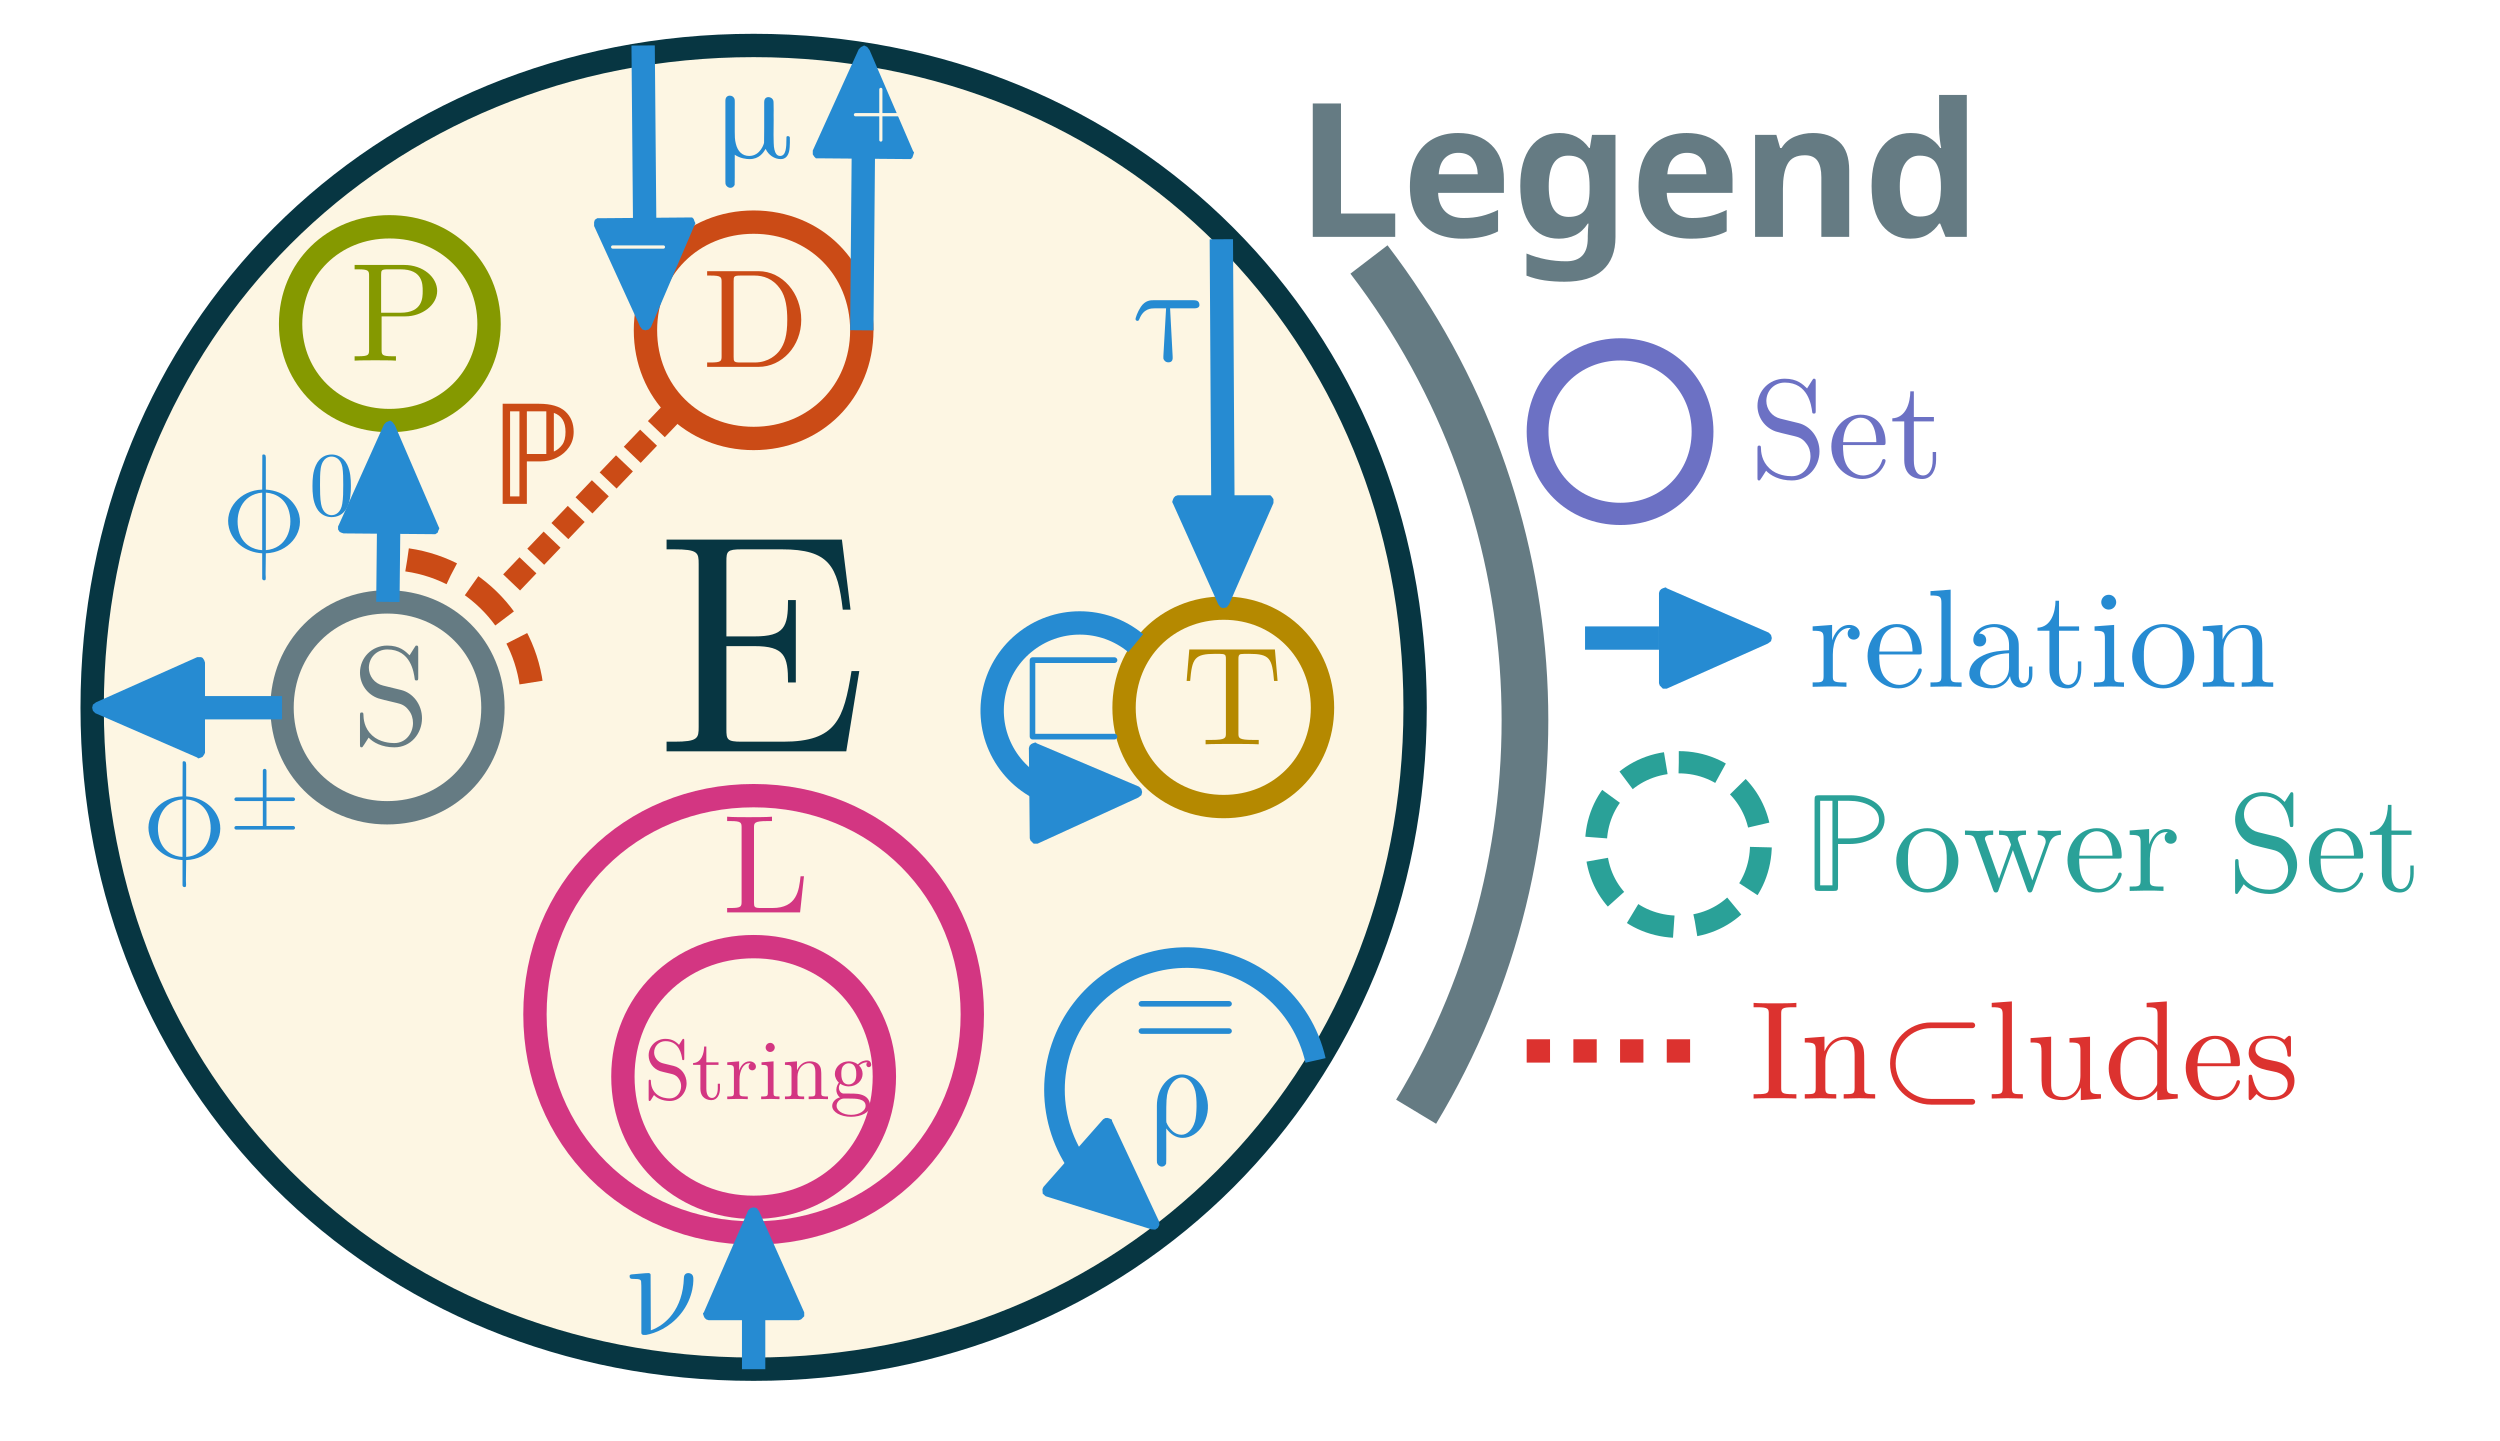
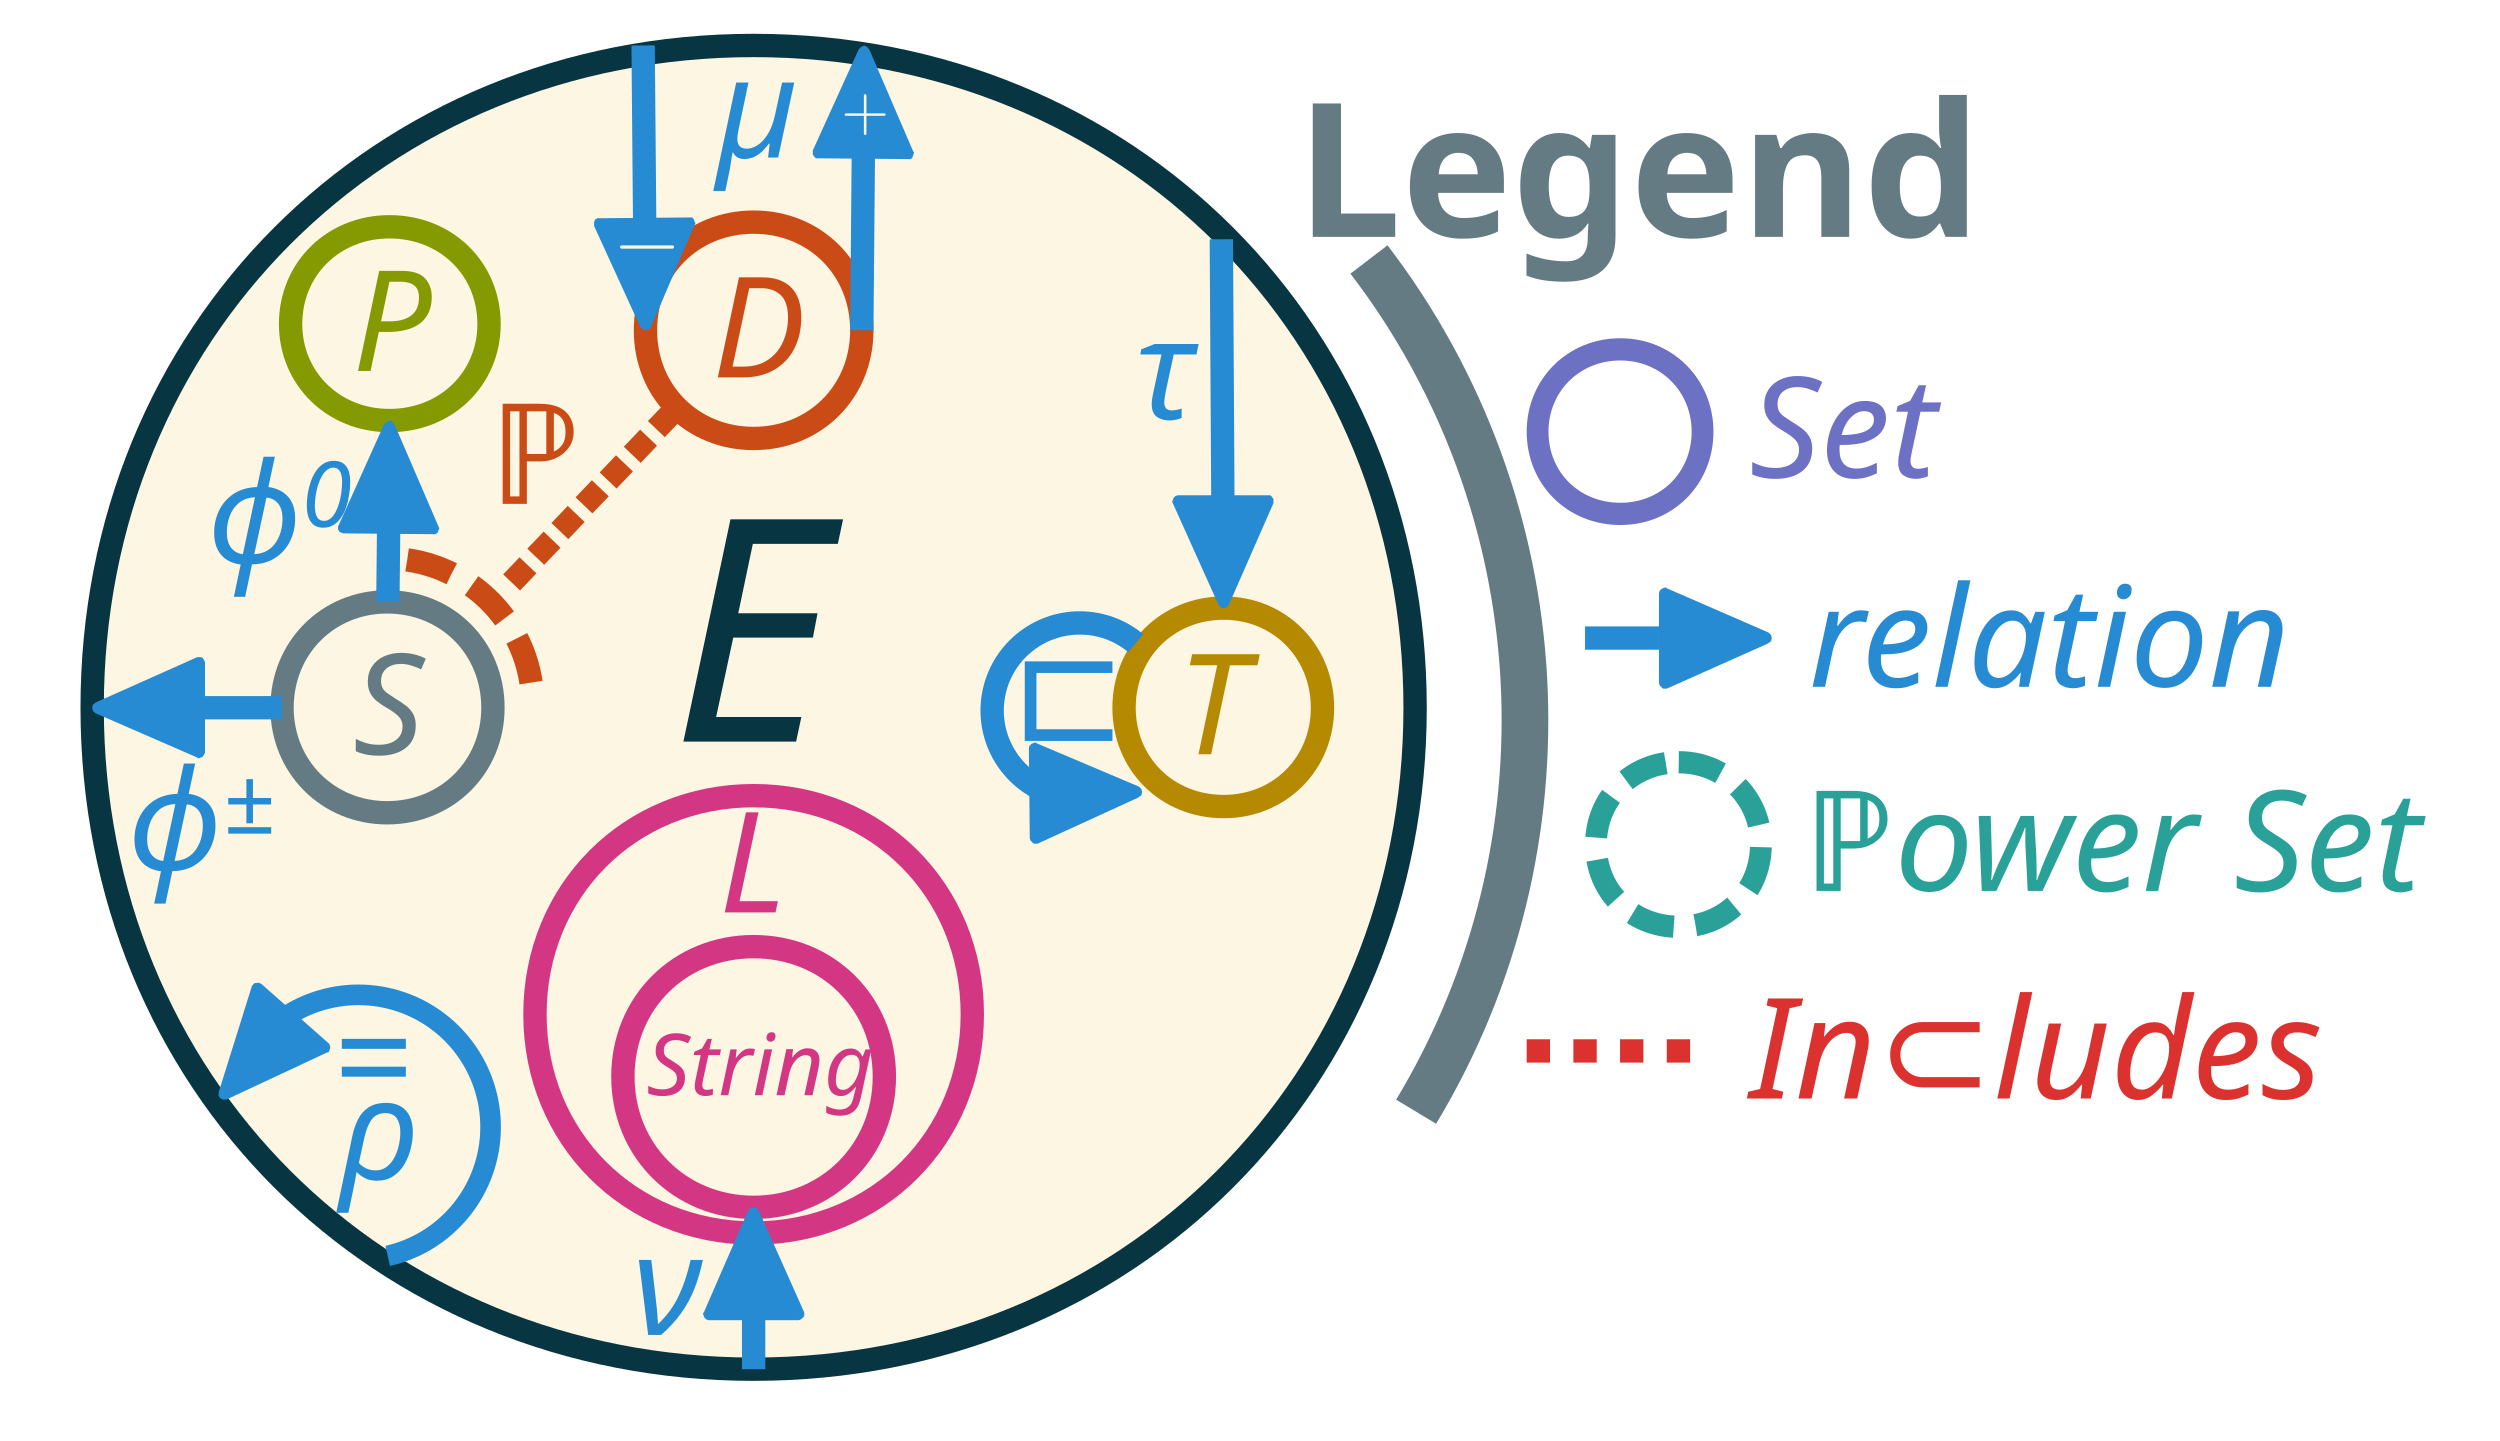
<svg xmlns="http://www.w3.org/2000/svg" version="1.1" id="svg2" xml:space="preserve" width="428.337" height="246.8" viewBox="0 0 428.337 246.8">
  <defs id="defs6">
    <clipPath clipPathUnits="userSpaceOnUse" id="clipPath18">
      <path d="M 0,0 H 595.2 V 841.8 H 0 Z" id="path16" style="clip-rule:evenodd" />
    </clipPath>
  </defs>
  <g id="g10" transform="matrix(1.333333,0,0,-1.333333,-152.1335,1007.733)">
    <g id="g12">
      <g id="g1530">
        <g transform="translate(6,-29.88149)" id="g1436">
          <g style="stroke:#6c71c4" id="g208-7" transform="matrix(0.9338583,0,0,0.9523746,181.2911,90.22082)">
            <path id="path210-6" style="fill:none;stroke:#6c71c4;stroke-width:3;stroke-linecap:butt;stroke-linejoin:round;stroke-miterlimit:10;stroke-dasharray:none;stroke-opacity:1" d="m 144.6,683.1 c 6.4,0 11.3,-4.9 11.3,-11.1 0,-6.3 -4.9,-11.1 -11.3,-11.1 -6.5,0 -11.4,4.8 -11.4,11.1 0,6.2 4.9,11.1 11.4,11.1 z" />
          </g>
          <text transform="scale(1,-1)" style="font-variant:normal;font-weight:normal;font-size:18px;font-family:'STIX Two Math';-inkscape-font-specification:STIXTwoMath;writing-mode:lr-tb;fill:#dc322f;fill-opacity:1;fill-rule:nonzero;stroke:none" id="text294-9" x="332.92" y="-724.331">
-             <tspan x="332.92" y="-724.331" id="tspan292-7" style="fill:#6c71c4">Set</tspan>
+             <tspan x="332.92" y="-724.331" id="tspan292-7" style="fill:#6c71c4;-inkscape-font-specification:'Skolar PE Italic';font-family:'Skolar PE';font-weight:normal;font-style:italic;font-stretch:normal;font-variant:normal">Set</tspan>
          </text>
        </g>
        <g id="g1430" transform="translate(13.5,-32.93666)">
          <g transform="translate(4.517535,1.886113)" id="g1353">
            <g transform="matrix(0,-1,1.319479,0,-463.1601,917.4583)" id="g184-0">
              <path d="m 212.6,578.2 v 7.2" style="fill:none;stroke:#268bd2;stroke-width:3;stroke-linecap:butt;stroke-linejoin:round;stroke-miterlimit:10;stroke-dasharray:none;stroke-opacity:1" id="path186-9" />
            </g>
            <path d="m 310.263,698.358 13,5.8 0.4,0.3 0.1,0.4 -0.1,0.4 -0.3,0.3 -13.1,5.7 -0.1,0.1 h -0.1 l -0.3,-0.1 -0.2,-0.1 -0.2,-0.2 -0.1,-0.3 v -11.6 l 0.1,-0.3 0.2,-0.2 0.2,-0.2 h 0.3 0.1 z" style="fill:#268bd2;fill-opacity:1;fill-rule:evenodd;stroke:none;stroke-width:1" id="path188-7" />
          </g>
          <text transform="scale(1,-1)" y="-700.48" x="333.028" id="text294-9-8" style="font-variant:normal;font-weight:normal;font-size:18px;font-family:'STIX Two Math';-inkscape-font-specification:STIXTwoMath;writing-mode:lr-tb;fill:#dc322f;fill-opacity:1;fill-rule:nonzero;stroke:none;stroke-width:1">
-             <tspan style="fill:#268bd2;stroke-width:1" id="tspan292-7-5" y="-700.48" x="333.028">relation</tspan>
+             <tspan style="fill:#268bd2;stroke-width:1;-inkscape-font-specification:'Skolar PE Italic';font-family:'Skolar PE';font-weight:normal;font-style:italic;font-stretch:normal;font-variant:normal" id="tspan292-7-5" y="-700.48" x="333.028">relation</tspan>
          </text>
        </g>
        <g id="g1422" transform="translate(13.5,-31.42059)">
          <g style="stroke:#2aa198;stroke-width:3;stroke-miterlimit:4;stroke-dasharray:6, 3;stroke-dashoffset:0" id="g208-7-3" transform="matrix(0.9338505,0,0,0.9523673,181.2922,38.71016)">
            <path id="path210-6-3" style="fill:none;stroke:#2aa198;stroke-width:3;stroke-linecap:butt;stroke-linejoin:round;stroke-miterlimit:4;stroke-dasharray:6, 3;stroke-dashoffset:0;stroke-opacity:1" d="m 144.6,683.1 c 6.4,0 11.3,-4.9 11.3,-11.1 0,-6.3 -4.9,-11.1 -11.3,-11.1 -6.5,0 -11.4,4.8 -11.4,11.1 0,6.2 4.9,11.1 11.4,11.1 z" />
          </g>
          <text transform="scale(1,-1)" y="-672.734" x="332.272" id="text294-9-8-8" style="font-variant:normal;font-weight:normal;font-size:18px;font-family:'STIX Two Math';-inkscape-font-specification:STIXTwoMath;writing-mode:lr-tb;fill:#2aa198;fill-opacity:1;fill-rule:nonzero;stroke:none;stroke-width:1">
-             <tspan style="fill:#2aa198;stroke-width:1" id="tspan292-7-5-3" y="-672.734" x="332.272">ℙower Set</tspan>
+             <tspan style="fill:#2aa198;stroke-width:1;-inkscape-font-specification:'Skolar PE';font-family:'Skolar PE';font-weight:normal;font-style:normal;font-stretch:normal;font-variant:normal" id="tspan292-7-5-3" y="-672.734" x="332.272">ℙ<tspan style="-inkscape-font-specification:'Skolar PE Italic';font-family:'Skolar PE';font-weight:normal;font-style:italic;font-stretch:normal;font-variant:normal" id="tspan973">ower Set</tspan>
+             </tspan>
          </text>
          <g style="stroke:#2aa198;stroke-width:3;stroke-miterlimit:4;stroke-dasharray:6, 3;stroke-dashoffset:0" id="g208-7-3-3" transform="matrix(0.9338504,0,0,0.9523673,193.6905,27.90027)" />
        </g>
        <g transform="translate(6,-29.88149)" id="g1416" style="fill:#dc322f">
          <path id="path1373" d="m 304.28,650.635 h 24" style="fill:#dc322f;stroke:#dc322f;stroke-width:3;stroke-linecap:butt;stroke-linejoin:miter;stroke-miterlimit:4;stroke-dasharray:3, 3;stroke-dashoffset:0;stroke-opacity:1" />
          <text transform="scale(1,-1)" y="-644.515" x="332.938" id="text294-9-8-7" style="font-variant:normal;font-weight:normal;font-size:18px;font-family:'STIX Two Math';-inkscape-font-specification:STIXTwoMath;writing-mode:lr-tb;fill:#dc322f;fill-opacity:1;fill-rule:nonzero;stroke:none;stroke-width:1">
-             <tspan style="fill:#dc322f;stroke-width:1" id="tspan292-7-5-9" y="-644.515" x="332.938">In⊂ludes</tspan>
+             <tspan style="fill:#dc322f;stroke-width:1;-inkscape-font-specification:'Skolar PE Italic';font-family:'Skolar PE';font-weight:normal;font-style:italic;font-stretch:normal;font-variant:normal" id="tspan292-7-5-9" y="-644.515" x="332.938">In⊂ludes</tspan>
          </text>
        </g>
        <g transform="translate(79.53594,88.46495)" id="g140-3">
          <text transform="scale(1,-1)" style="font-variant:normal;font-weight:normal;font-size:18px;font-family:'STIX Two Math';-inkscape-font-specification:STIXTwoMath;writing-mode:lr-tb;fill:#657b83;fill-opacity:1;fill-rule:nonzero;stroke:none" id="text144-7" x="201.1" y="-636.9">
-             <tspan x="201.1" y="-636.9" id="tspan142-8" style="font-style:normal;font-variant:normal;font-weight:bold;font-stretch:normal;font-size:24px;font-family:'STIX Two Text';-inkscape-font-specification:'STIX Two Text Bold';fill:#657b83">Legend</tspan>
+             <tspan x="201.1" y="-636.9" id="tspan142-8" style="font-style:normal;font-variant:normal;font-weight:bold;font-stretch:normal;font-size:24px;font-family:'Skolar PE';-inkscape-font-specification:'Skolar PE Bold';fill:#657b83">Legend</tspan>
          </text>
        </g>
        <path style="fill:none;fill-opacity:1;stroke:#657b83;stroke-width:6;stroke-miterlimit:4;stroke-dasharray:none;stroke-dashoffset:0;stroke-opacity:1" id="path1482" transform="scale(1,-1)" d="m 290.015,-722.457 a 97.461,97.461 0 0 1 6.057,109.515" />
      </g>
      <path id="path1045" style="fill:#fdf6e3;fill-opacity:1;fill-rule:evenodd;stroke:none" d="m 210.943,749.957 c 48.2,0 85,-36.9 85,-85.1 0,-48.2 -36.8,-85 -85,-85 -48.2,0 -85,36.8 -85,85 0,48.2 36.8,85.1 85,85.1 z m -85,0 z m 170.1,-170.2 z" />
      <path d="m 210.943,749.957 c 48.2,0 85,-36.9 85,-85.1 0,-48.2 -36.8,-85 -85,-85 -48.2,0 -85,36.8 -85,85 0,48.2 36.8,85.1 85,85.1 z" style="fill:none;stroke:#073642;stroke-width:3;stroke-linecap:butt;stroke-linejoin:round;stroke-miterlimit:10;stroke-dasharray:none;stroke-opacity:1" id="path1049" />
      <g transform="translate(-1.657366,1.656579)" id="g1051">
        <path id="path1053" style="fill:none;stroke:#073642;stroke-width:3;stroke-linecap:butt;stroke-linejoin:round;stroke-miterlimit:10;stroke-dasharray:none;stroke-opacity:1" d="M 127.6,748.3 Z" />
      </g>
      <g transform="translate(-1.657366,1.656579)" id="g1055">
        <path id="path1057" style="fill:none;stroke:#073642;stroke-width:3;stroke-linecap:butt;stroke-linejoin:round;stroke-miterlimit:10;stroke-dasharray:none;stroke-opacity:1" d="M 297.7,578.1 Z" />
      </g>
-       <g transform="translate(-1.657366,1.656579)" id="g1059">
+       <g transform="translate(0.1781856,2.90658)" id="g1059">
        <text id="text1063" style="font-variant:normal;font-weight:normal;font-size:40px;font-family:'STIX Two Math';-inkscape-font-specification:STIXTwoMath;writing-mode:lr-tb;fill:#073642;fill-opacity:1;fill-rule:nonzero;stroke:none" transform="matrix(1,0,0,-1,200.1,657.6)">
-           <tspan id="tspan1061" y="0" x="0">E</tspan>
+           <tspan id="tspan1061" y="0" x="0" style="font-style:italic;font-variant:normal;font-weight:normal;font-stretch:normal;font-family:'Skolar PE';-inkscape-font-specification:'Skolar PE Italic'">E</tspan>
        </text>
      </g>
      <g transform="translate(-1.657366,1.656579)" id="g1065">
        <path id="path1067" style="fill:none;stroke:#b58900;stroke-width:3;stroke-linecap:butt;stroke-linejoin:round;stroke-miterlimit:10;stroke-dasharray:none;stroke-opacity:1" d="m 273,676 c 7.2,0 12.7,-5.6 12.7,-12.8 0,-7.2 -5.5,-12.7 -12.7,-12.7 -7.3,0 -12.8,5.5 -12.8,12.7 0,7.2 5.5,12.8 12.8,12.8 z" />
      </g>
      <g transform="translate(-1.657366,1.656579)" id="g1069">
        <path id="path1071" style="fill:none;stroke:#b58900;stroke-width:3;stroke-linecap:butt;stroke-linejoin:round;stroke-miterlimit:10;stroke-dasharray:none;stroke-opacity:1" d="M 260.2,676 Z" />
      </g>
      <g transform="translate(-1.657366,1.656579)" id="g1073">
        <path id="path1075" style="fill:none;stroke:#b58900;stroke-width:3;stroke-linecap:butt;stroke-linejoin:round;stroke-miterlimit:10;stroke-dasharray:none;stroke-opacity:1" d="M 285.8,650.4 Z" />
      </g>
-       <g transform="translate(-1.657366,1.656579)" id="g1077">
+       <g transform="translate(-2.228804,0.3765791)" id="g1077">
        <text id="text1081" style="font-variant:normal;font-weight:normal;font-size:18px;font-family:'STIX Two Math';-inkscape-font-specification:STIXTwoMath;writing-mode:lr-tb;fill:#b58900;fill-opacity:1;fill-rule:nonzero;stroke:none" transform="matrix(1,0,0,-1,267.6,658.5)">
-           <tspan id="tspan1079" y="0" x="0">T</tspan>
+           <tspan id="tspan1079" y="0" x="0" style="font-style:italic;font-variant:normal;font-weight:normal;font-stretch:normal;font-family:'Skolar PE';-inkscape-font-specification:'Skolar PE Italic'">T</tspan>
        </text>
      </g>
      <g transform="translate(-1.657366,1.656579)" id="g1083">
        <path id="path1085" style="fill:none;stroke:#d33682;stroke-width:3;stroke-linecap:butt;stroke-linejoin:round;stroke-miterlimit:10;stroke-dasharray:none;stroke-opacity:1" d="m 212.6,632.5 c 9.5,0 16.8,-7.2 16.8,-16.7 0,-9.5 -7.3,-16.8 -16.8,-16.8 -9.5,0 -16.8,7.3 -16.8,16.8 0,9.5 7.3,16.7 16.8,16.7 z" />
      </g>
      <g transform="translate(-1.657366,1.656579)" id="g1087">
        <path id="path1089" style="fill:none;stroke:#d33682;stroke-width:3;stroke-linecap:butt;stroke-linejoin:round;stroke-miterlimit:10;stroke-dasharray:none;stroke-opacity:1" d="M 195.8,632.5 Z" />
      </g>
      <g transform="translate(-1.657366,1.656579)" id="g1091">
        <path id="path1093" style="fill:none;stroke:#d33682;stroke-width:3;stroke-linecap:butt;stroke-linejoin:round;stroke-miterlimit:10;stroke-dasharray:none;stroke-opacity:1" d="M 229.4,599 Z" />
      </g>
-       <g transform="translate(-1.657366,1.656579)" id="g1095">
+       <g transform="translate(-1.301866,2.163579)" id="g1095">
        <text id="text1099" style="font-variant:normal;font-weight:normal;font-size:11px;font-family:'STIX Two Math';-inkscape-font-specification:STIXTwoMath;writing-mode:lr-tb;fill:#d33682;fill-opacity:1;fill-rule:nonzero;stroke:none" transform="matrix(1,0,0,-1,198.5,612.9)">
-           <tspan id="tspan1097" y="0" x="0 5.588 9.075 13.178 16.368 22.671">String</tspan>
+           <tspan id="tspan1097" y="0" x="0 5.588 9.075 13.178 16.368 22.671" style="font-style:italic;font-variant:normal;font-weight:normal;font-stretch:normal;font-family:'Skolar PE';-inkscape-font-specification:'Skolar PE Italic'">String</tspan>
        </text>
      </g>
      <g transform="translate(-1.657366,1.656579)" id="g1101" style="stroke:#cb4b16">
        <path id="path1103" style="fill:none;stroke:#cb4b16;stroke-width:3;stroke-linecap:butt;stroke-linejoin:round;stroke-miterlimit:10;stroke-dasharray:none;stroke-opacity:1" d="m 212.6,725.6 c 7.9,0 13.9,-6 13.9,-13.9 0,-7.9 -6,-13.9 -13.9,-13.9 -7.9,0 -13.9,6 -13.9,13.9 0,7.9 6,13.9 13.9,13.9 z" />
      </g>
      <g transform="translate(-1.657366,1.656579)" id="g1105">
        <path id="path1107" style="fill:none;stroke:#586e75;stroke-width:3;stroke-linecap:butt;stroke-linejoin:round;stroke-miterlimit:10;stroke-dasharray:none;stroke-opacity:1" d="M 198.7,725.6 Z" />
      </g>
      <g transform="translate(-1.657366,1.656579)" id="g1109">
        <path id="path1111" style="fill:none;stroke:#586e75;stroke-width:3;stroke-linecap:butt;stroke-linejoin:round;stroke-miterlimit:10;stroke-dasharray:none;stroke-opacity:1" d="M 226.5,697.7 Z" />
      </g>
-       <g transform="translate(-1.657366,1.656579)" id="g1113" style="fill:#cb4b16">
+       <g transform="translate(-0.3919114,0.2995791)" id="g1113" style="fill:#cb4b16">
        <text id="text1117" style="font-variant:normal;font-weight:normal;font-size:18px;font-family:'STIX Two Math';-inkscape-font-specification:STIXTwoMath;writing-mode:lr-tb;fill:#cb4b16;fill-opacity:1;fill-rule:nonzero;stroke:none" transform="matrix(1,0,0,-1,206,707)">
-           <tspan id="tspan1115" y="0" x="0" style="fill:#cb4b16">D</tspan>
+           <tspan id="tspan1115" y="0" x="0" style="font-style:italic;font-variant:normal;font-weight:normal;font-stretch:normal;font-family:'Skolar PE';-inkscape-font-specification:'Skolar PE Italic';fill:#cb4b16">D</tspan>
        </text>
      </g>
      <g transform="translate(-1.657366,1.656579)" id="g1119">
        <path id="path1121" style="fill:none;stroke:#268bd2;stroke-width:3;stroke-linecap:butt;stroke-linejoin:round;stroke-miterlimit:10;stroke-dasharray:none;stroke-opacity:1" d="m 272.7,723.4 0.2,-33.8" />
      </g>
      <path id="path1123" style="fill:#268bd2;fill-opacity:1;fill-rule:evenodd;stroke:none" d="m 264.843,691.057 5.8,-12.9 0.3,-0.4 0.3,-0.1 0.5,0.1 0.3,0.4 5.7,13 v 0.2 0 0.3 l -0.2,0.3 -0.2,0.2 h -0.3 -11.6 l -0.3,-0.1 -0.2,-0.2 -0.1,-0.2 -0.1,-0.3 v -0.1 z" />
      <g transform="translate(-1.657366,1.656579)" id="g1125">
        <path id="path1127" style="fill:none;stroke:#d33682;stroke-width:3;stroke-linecap:butt;stroke-linejoin:round;stroke-miterlimit:10;stroke-dasharray:none;stroke-opacity:1" d="m 212.6,651.9 c 15.9,0 28.1,-12.2 28.1,-28.1 0,-15.9 -12.2,-28.1 -28.1,-28.1 -15.9,0 -28.1,12.2 -28.1,28.1 0,15.9 12.2,28.1 28.1,28.1 z" />
      </g>
      <g transform="translate(-1.657366,1.656579)" id="g1133">
        <path id="path1135" style="fill:none;stroke:#d33682;stroke-width:3;stroke-linecap:butt;stroke-linejoin:round;stroke-miterlimit:10;stroke-dasharray:none;stroke-opacity:1" d="M 240.7,595.7 Z" />
      </g>
-       <g transform="translate(-1.657366,1.656579)" id="g1137">
+       <g transform="translate(-2.096366,1.656579)" id="g1137">
        <text id="text1141" style="font-variant:normal;font-weight:normal;font-size:18px;font-family:'STIX Two Math';-inkscape-font-specification:STIXTwoMath;writing-mode:lr-tb;fill:#d33682;fill-opacity:1;fill-rule:nonzero;stroke:none" transform="matrix(1,0,0,-1,208.6,636.9)">
-           <tspan id="tspan1139" y="0" x="0">L</tspan>
+           <tspan id="tspan1139" y="0" x="0" style="font-style:italic;font-variant:normal;font-weight:normal;font-stretch:normal;font-family:'Skolar PE';-inkscape-font-specification:'Skolar PE Italic'">L</tspan>
        </text>
      </g>
      <g transform="translate(-1.657366,1.656579)" id="g1143" />
      <g transform="translate(-1.657366,1.656579)" id="g1147" style="stroke:#cb4b16">
        <path id="path1149" style="fill:none;stroke:#cb4b16;stroke-width:3;stroke-linecap:butt;stroke-linejoin:round;stroke-miterlimit:10;stroke-dasharray:none;stroke-opacity:1" d="m 181.5,679.3 2.1,2.2" />
      </g>
      <g transform="translate(-1.657366,1.656579)" id="g1151" style="stroke:#cb4b16">
        <path id="path1153" style="fill:none;stroke:#cb4b16;stroke-width:3;stroke-linecap:butt;stroke-linejoin:round;stroke-miterlimit:10;stroke-dasharray:none;stroke-opacity:1" d="m 184.6,682.6 2.1,2.2" />
      </g>
      <g transform="translate(-1.657366,1.656579)" id="g1155" style="stroke:#cb4b16">
        <path id="path1157" style="fill:none;stroke:#cb4b16;stroke-width:3;stroke-linecap:butt;stroke-linejoin:round;stroke-miterlimit:10;stroke-dasharray:none;stroke-opacity:1" d="m 187.7,685.9 2.1,2.2" />
      </g>
      <g transform="translate(-1.657366,1.656579)" id="g1159" style="stroke:#cb4b16">
        <path id="path1161" style="fill:none;stroke:#cb4b16;stroke-width:3;stroke-linecap:butt;stroke-linejoin:round;stroke-miterlimit:10;stroke-dasharray:none;stroke-opacity:1" d="m 190.8,689.2 2.1,2.2" />
      </g>
      <g transform="translate(-1.657366,1.656579)" id="g1163" style="stroke:#cb4b16">
        <path id="path1165" style="fill:none;stroke:#cb4b16;stroke-width:3;stroke-linecap:butt;stroke-linejoin:round;stroke-miterlimit:10;stroke-dasharray:none;stroke-opacity:1" d="m 193.9,692.4 2.1,2.2" />
      </g>
      <g transform="translate(-1.657366,1.656579)" id="g1167" style="stroke:#cb4b16">
        <path id="path1169" style="fill:none;stroke:#cb4b16;stroke-width:3;stroke-linecap:butt;stroke-linejoin:round;stroke-miterlimit:10;stroke-dasharray:none;stroke-opacity:1" d="m 197,695.7 2.1,2.2" />
      </g>
      <g transform="translate(-1.657366,1.656579)" id="g1171" style="stroke:#cb4b16">
        <path id="path1173" style="fill:none;stroke:#cb4b16;stroke-width:3;stroke-linecap:butt;stroke-linejoin:round;stroke-miterlimit:10;stroke-dasharray:none;stroke-opacity:1" d="m 200.1,699 2.1,2.2" />
      </g>
      <g transform="translate(-0.157366,6.156579)" id="g1175" style="fill:#cb4b16">
        <text id="text1179" style="font-variant:normal;font-weight:normal;font-size:18px;font-family:Arimo;-inkscape-font-specification:Arimo;writing-mode:lr-tb;fill:#cb4b16;fill-opacity:1;fill-rule:nonzero;stroke:none" transform="matrix(1,0,0,-1,177.1,684.9)">
          <tspan id="tspan1177" y="0" x="0" style="fill:#cb4b16">ℙ</tspan>
        </text>
      </g>
      <g transform="translate(-1.657366,1.656579)" id="g1181">
        <path id="path1183" style="fill:none;stroke:#268bd2;stroke-width:3;stroke-linecap:butt;stroke-linejoin:round;stroke-miterlimit:10;stroke-dasharray:none;stroke-opacity:1" d="m 212.6,578.2 v 7.2" />
      </g>
      <path id="path1185" style="fill:#268bd2;fill-opacity:1;fill-rule:evenodd;stroke:none" d="m 217.443,587.157 -5.8,13 -0.3,0.4 -0.4,0.1 -0.4,-0.1 -0.3,-0.3 -5.7,-13.1 -0.1,-0.1 v -0.1 l 0.1,-0.3 0.1,-0.2 0.2,-0.2 0.3,-0.1 h 11.6 l 0.3,0.1 0.2,0.2 0.2,0.2 v 0.3 0.1 z" />
      <g transform="translate(-1.657366,1.656579)" id="g1187">
        <path id="path1189" style="fill:none;stroke:#268bd2;stroke-width:3;stroke-linecap:butt;stroke-linejoin:round;stroke-miterlimit:10;stroke-dasharray:none;stroke-opacity:1" d="m 198.4,748.3 0.2,-23" />
      </g>
      <path id="path1191" style="fill:#268bd2;fill-opacity:1;fill-rule:evenodd;stroke:none" d="m 190.443,726.757 5.9,-12.9 0.3,-0.4 0.4,-0.1 0.4,0.1 0.3,0.3 5.6,13.1 0.1,0.2 v 0.1 l -0.1,0.2 -0.1,0.3 -0.2,0.2 h -0.3 l -11.6,-0.1 h -0.3 l -0.3,-0.2 -0.1,-0.3 v -0.2 -0.1 z" />
      <g transform="translate(-1.657366,1.656579)" id="g1193">
        <path id="path1195" style="fill:none;stroke:#268bd2;stroke-width:3;stroke-linecap:butt;stroke-linejoin:round;stroke-miterlimit:10;stroke-dasharray:none;stroke-opacity:1" d="m 226.5,711.7 0.2,22.9" />
      </g>
      <path id="path1197" style="fill:#268bd2;fill-opacity:1;fill-rule:evenodd;stroke:none" d="m 231.443,736.357 -5.6,13 -0.3,0.4 -0.4,0.2 -0.4,-0.2 -0.3,-0.3 -5.9,-13 v -0.1 -0.2 -0.2 l 0.2,-0.3 0.2,-0.2 h 0.3 l 11.6,-0.1 h 0.3 l 0.2,0.2 0.1,0.3 0.1,0.3 v 0.1 z" />
      <g transform="translate(-1.657366,1.656579)" id="g1199">
        <path id="path1201" style="fill:none;stroke:#859900;stroke-width:3;stroke-linecap:butt;stroke-linejoin:round;stroke-miterlimit:10;stroke-dasharray:none;stroke-opacity:1" d="m 165.8,725 c 7.3,0 12.8,-5.4 12.8,-12.5 0,-7 -5.5,-12.4 -12.8,-12.4 -7.2,0 -12.7,5.4 -12.7,12.4 0,7.1 5.5,12.5 12.7,12.5 z" />
      </g>
      <g transform="translate(-1.657366,1.656579)" id="g1203">
        <path id="path1205" style="fill:none;stroke:#859900;stroke-width:3;stroke-linecap:butt;stroke-linejoin:round;stroke-miterlimit:10;stroke-dasharray:none;stroke-opacity:1" d="M 153.1,725 Z" />
      </g>
      <g transform="translate(-1.657366,1.656579)" id="g1207">
        <path id="path1209" style="fill:none;stroke:#859900;stroke-width:3;stroke-linecap:butt;stroke-linejoin:round;stroke-miterlimit:10;stroke-dasharray:none;stroke-opacity:1" d="M 178.6,700 Z" />
      </g>
-       <g transform="translate(-1.657366,1.656579)" id="g1211">
+       <g transform="translate(-1.324366,0.3315791)" id="g1211">
        <text id="text1215" style="font-variant:normal;font-weight:normal;font-size:18px;font-family:'STIX Two Math';-inkscape-font-specification:STIXTwoMath;writing-mode:lr-tb;fill:#859900;fill-opacity:1;fill-rule:nonzero;stroke:none" transform="matrix(1,0,0,-1,160.7,707.8)">
-           <tspan id="tspan1213" y="0" x="0">P</tspan>
+           <tspan id="tspan1213" y="0" x="0" style="font-style:italic;font-variant:normal;font-weight:normal;font-stretch:normal;font-family:'Skolar PE';-inkscape-font-specification:'Skolar PE Italic'">P</tspan>
        </text>
      </g>
      <g transform="translate(-1.657366,1.656579)" id="g1217" style="stroke:#657b83">
        <path id="path1219" style="fill:none;stroke:#657b83;stroke-width:3;stroke-linecap:butt;stroke-linejoin:round;stroke-miterlimit:10;stroke-dasharray:none;stroke-opacity:1" d="m 165.5,676.8 c 7.7,0 13.6,-5.9 13.6,-13.6 0,-7.6 -5.9,-13.5 -13.6,-13.5 -7.6,0 -13.5,5.9 -13.5,13.5 0,7.7 5.9,13.6 13.5,13.6 z" />
      </g>
-       <g transform="translate(-1.657366,1.656579)" id="g1229" style="fill:#657b83">
+       <g transform="translate(-1.526366,0.3765791)" id="g1229" style="fill:#657b83">
        <text id="text1233" style="font-variant:normal;font-weight:normal;font-size:18px;font-family:'STIX Two Math';-inkscape-font-specification:STIXTwoMath;writing-mode:lr-tb;fill:#657b83;fill-opacity:1;fill-rule:nonzero;stroke:none" transform="matrix(1,0,0,-1,161,658.5)">
-           <tspan id="tspan1231" y="0" x="0" style="fill:#657b83">S</tspan>
+           <tspan id="tspan1231" y="0" x="0" style="font-style:italic;font-variant:normal;font-weight:normal;font-stretch:normal;font-family:'Skolar PE';-inkscape-font-specification:'Skolar PE Italic';fill:#657b83">S</tspan>
        </text>
      </g>
      <g transform="translate(-1.657366,1.656579)" id="g1235">
        <text id="text1239" style="font-variant:normal;font-weight:normal;font-size:18px;font-family:'STIX Two Math';-inkscape-font-specification:STIXTwoMath;writing-mode:lr-tb;fill:#268bd2;fill-opacity:1;fill-rule:nonzero;stroke:none" transform="matrix(1,0,0,-1,197,582.6)">
-           <tspan id="tspan1237" y="0" x="0">ν</tspan>
-         </text>
-       </g>
-       <g transform="translate(-1.657366,1.656579)" id="g1241">
+           <tspan id="tspan1237" y="0" x="0" style="-inkscape-font-specification:'Skolar PE Italic';font-family:'Skolar PE';font-weight:normal;font-style:italic;font-stretch:normal;font-variant:normal">ν</tspan>
+         </text>
+       </g>
+       <g transform="translate(-1.657366,-5.843421)" id="g1241">
        <text id="text1245" style="font-variant:normal;font-weight:normal;font-size:18px;font-family:'STIX Two Math';-inkscape-font-specification:STIXTwoMath;writing-mode:lr-tb;fill:#268bd2;fill-opacity:1;fill-rule:nonzero;stroke:none" transform="matrix(1,0,0,-1,261.6,707.8)">
-           <tspan id="tspan1243" y="0" x="0">τ</tspan>
-         </text>
-       </g>
-       <g transform="translate(-0.157366,1.656579)" id="g1247">
+           <tspan id="tspan1243" y="0" x="0" style="font-style:italic;font-variant:normal;font-weight:normal;font-stretch:normal;font-family:'Skolar PE';-inkscape-font-specification:'Skolar PE Italic'">τ</tspan>
+         </text>
+       </g>
+       <g transform="translate(-1.32236,0.6909736)" id="g1247">
        <text id="text1251" style="font-variant:normal;font-weight:normal;font-size:18px;font-family:'STIX Two Math';-inkscape-font-specification:STIXTwoMath;writing-mode:lr-tb;fill:#268bd2;fill-opacity:1;fill-rule:nonzero;stroke:none" transform="matrix(1,0,0,-1,245.2,659.9)">
-           <tspan id="tspan1249" y="0" x="0">⊏</tspan>
+           <tspan id="tspan1249" y="0" x="0" style="font-style:italic;font-variant:normal;font-weight:normal;font-stretch:normal;font-family:'Skolar PE';-inkscape-font-specification:'Skolar PE Italic'">⊏</tspan>
        </text>
      </g>
      <g transform="translate(-1.657366,1.656579)" id="g1253">
        <text id="text1257" style="font-variant:normal;font-weight:normal;font-size:18px;font-family:'STIX Two Math';-inkscape-font-specification:STIXTwoMath;writing-mode:lr-tb;fill:#268bd2;fill-opacity:1;fill-rule:nonzero;stroke:none" transform="matrix(1,0,0,-1,207.8,733.9)">
-           <tspan id="tspan1255" y="0" x="0">μ</tspan>
-         </text>
-       </g>
-       <g transform="translate(-1.657366,1.656579)" id="g1259">
+           <tspan id="tspan1255" y="0" x="0" style="-inkscape-font-specification:'Skolar PE Italic';font-family:'Skolar PE';font-weight:normal;font-style:italic;font-stretch:normal;font-variant:normal">μ</tspan>
+         </text>
+       </g>
+       <g transform="translate(-0.5013699,1.656579)" id="g1259">
        <text id="text1263" style="font-variant:normal;font-weight:normal;font-size:10.4px;font-family:'STIX Two Math';-inkscape-font-specification:STIXTwoMath;writing-mode:lr-tb;fill:#fdf6e3;fill-opacity:1;fill-rule:nonzero;stroke:none" transform="matrix(1,0,0,-1,193.7,719.8)">
          <tspan id="tspan1261" y="0" x="0">−</tspan>
        </text>
      </g>
      <g transform="translate(-1.657366,1.656579)" id="g1265">
-         <text id="text1269" style="font-variant:normal;font-weight:normal;font-size:10.4px;font-family:'STIX Two Math';-inkscape-font-specification:STIXTwoMath;writing-mode:lr-tb;fill:#fdf6e3;fill-opacity:1;fill-rule:nonzero;stroke:none" transform="matrix(1,0,0,-1,224.9,736.8)">
-           <tspan id="tspan1267" y="0" x="0">+</tspan>
-         </text>
-       </g>
-       <g transform="translate(-2.803274,15.35821)" id="g1271">
+         <text id="text1269" style="font-variant:normal;font-weight:normal;font-size:7.892px;font-family:'STIX Two Math';-inkscape-font-specification:STIXTwoMath;writing-mode:lr-tb;fill:#fdf6e3;fill-opacity:1;fill-rule:nonzero;stroke:none;stroke-width:0.759" transform="scale(1,-1)" x="223.859" y="-737.45">
+           <tspan id="tspan1267" y="-737.45" x="223.859" style="stroke-width:0.759">+</tspan>
+         </text>
+       </g>
+       <g transform="translate(-105.1946,8.340462)" id="g1271">
        <text id="text1275" style="font-variant:normal;font-weight:normal;font-size:18px;font-family:'STIX Two Math';-inkscape-font-specification:STIXTwoMath;writing-mode:lr-tb;fill:#268bd2;fill-opacity:1;fill-rule:nonzero;stroke:none" transform="matrix(1,0,0,-1,262.2,605.2)">
-           <tspan id="tspan1273" y="0" x="0">=</tspan>
-         </text>
-       </g>
-       <g transform="translate(-17.15243,-8.933574)" id="g1277">
+           <tspan id="tspan1273" y="0" x="0" style="font-style:normal;font-variant:normal;font-weight:normal;font-stretch:normal;font-family:'Skolar PE';-inkscape-font-specification:'Skolar PE'">=</tspan>
+         </text>
+       </g>
+       <g transform="translate(-121.0437,-14.45132)" id="g1277">
        <text id="text1281" style="font-variant:normal;font-weight:normal;font-size:18px;font-family:'STIX Two Math';-inkscape-font-specification:STIXTwoMath;writing-mode:lr-tb;fill:#268bd2;fill-opacity:1;fill-rule:nonzero;stroke:none" transform="scale(1,-1)" x="278.741" y="-618.716">
-           <tspan id="tspan1279" y="-618.716" x="278.741">ρ</tspan>
+           <tspan id="tspan1279" y="-618.716" x="278.741" style="-inkscape-font-specification:'Skolar PE Italic';font-family:'Skolar PE';font-weight:normal;font-style:italic;font-stretch:normal;font-variant:normal">ρ</tspan>
        </text>
      </g>
      <g transform="translate(-1.657366,1.656579)" id="g1383">
        <path id="path1385" style="fill:none;stroke:#268bd2;stroke-width:3;stroke-linecap:butt;stroke-linejoin:round;stroke-miterlimit:10;stroke-dasharray:none;stroke-opacity:1" d="M 152,663.2 H 141.2" />
      </g>
      <path id="path1387" style="fill:#268bd2;fill-opacity:1;fill-rule:evenodd;stroke:none" d="m 139.443,671.357 -13,-5.8 -0.4,-0.3 -0.1,-0.4 0.1,-0.4 0.3,-0.3 13.1,-5.7 0.1,-0.1 h 0.1 l 0.3,0.1 0.2,0.1 0.2,0.3 0.1,0.2 v 11.6 l -0.1,0.3 -0.2,0.3 -0.2,0.1 h -0.3 -0.1 z" />
      <g transform="translate(-1.657366,1.656579)" id="g1389">
        <path id="path1391" style="fill:none;stroke:#268bd2;stroke-width:3;stroke-linecap:butt;stroke-linejoin:round;stroke-miterlimit:10;stroke-dasharray:none;stroke-opacity:1" d="m 165.6,676.8 0.1,9.6" />
      </g>
      <path id="path1393" style="fill:#268bd2;fill-opacity:1;fill-rule:evenodd;stroke:none" d="m 170.443,688.157 -5.6,13 -0.3,0.4 -0.3,0.2 -0.5,-0.2 -0.3,-0.3 -5.8,-12.9 -0.1,-0.2 v -0.1 -0.3 l 0.2,-0.3 0.2,-0.1 0.3,-0.1 11.6,-0.1 h 0.2 l 0.3,0.2 0.1,0.3 0.1,0.2 v 0.1 z" />
      <g transform="translate(2.601315,-9.860389)" id="g1940-3">
        <path style="fill:none;stroke:#268bd2;stroke-width:3;stroke-miterlimit:4;stroke-dasharray:none;stroke-opacity:1" id="path1187-0-8-6" transform="matrix(-0.7737076,-0.6335429,-0.6335429,0.7737076,0,0)" d="m -616.82,352.695 a 11.259,11.259 0 0 1 7.044,12.53 11.259,11.259 0 0 1 -11.01,9.241 11.259,11.259 0 0 1 -11.118,-9.11" />
        <path d="m 244.831,657.249 12.943,5.926 0.397,0.304 0.096,0.401 -0.104,0.399 -0.303,0.297 -13.155,5.572 -0.101,0.099 -0.1,-10e-4 -0.299,-0.103 -0.199,-0.102 -0.198,-0.202 -0.097,-0.301 0.113,-11.599 0.103,-0.299 0.202,-0.198 0.202,-0.198 0.3,0.003 0.1,10e-4 z" style="fill:#268bd2;fill-opacity:1;fill-rule:evenodd;stroke:none;stroke-width:1" id="path188-9-1-7-7" />
      </g>
-       <g id="g1965" transform="rotate(-2.726662,38.51957,831.3044)">
+       <g id="g1965" transform="rotate(-92.72666,210.797,674.4247)">
        <path style="fill:none;stroke:#268bd2;stroke-width:2.65;stroke-miterlimit:4;stroke-dasharray:none;stroke-opacity:1" id="path1187-0" transform="matrix(-0.9441493,-0.3295181,-0.3295181,0.9441493,0,0)" d="m -454.492,490.029 a 16.985,16.985 0 0 1 0.665,20.486 16.985,16.985 0 0 1 -19.534,6.209 16.985,16.985 0 0 1 -11.285,-17.11" />
        <path d="m 259.133,612.329 13.772,-3.601 0.5,-0.016 0.328,0.25 0.172,0.375 -0.047,0.422 -6.661,12.639 -0.015,0.141 -0.078,0.062 -0.297,0.11 -0.219,0.047 -0.281,-0.031 -0.266,-0.172 -7.252,-9.053 -0.11,-0.297 0.031,-0.281 0.031,-0.281 0.234,-0.188 0.078,-0.062 z" style="fill:#268bd2;fill-opacity:1;fill-rule:evenodd;stroke:none;stroke-width:1" id="path188-9-1" />
      </g>
-       <g transform="translate(-73.72727,-56.87411)" id="g1253-6">
+       <g transform="translate(-75.22727,-58.37411)" id="g1253-6">
        <text id="text1257-2" style="font-variant:normal;font-weight:normal;font-size:18px;font-family:'STIX Two Math';-inkscape-font-specification:STIXTwoMath;writing-mode:lr-tb;fill:#268bd2;fill-opacity:1;fill-rule:nonzero;stroke:none" transform="scale(1,-1)" x="205.751" y="-702.37">
-           <tspan id="tspan1255-9" y="-702.37" x="205.751">ϕ<tspan style="font-size:65%;baseline-shift:super" id="tspan3163">±</tspan>
+           <tspan id="tspan1255-9" y="-702.37" x="205.751" style="font-style:italic;font-variant:normal;font-weight:normal;font-stretch:normal;font-family:'Skolar PE';-inkscape-font-specification:'Skolar PE Italic'">ϕ<tspan style="font-style:italic;font-variant:normal;font-weight:normal;font-stretch:normal;font-size:65%;font-family:'Skolar PE';-inkscape-font-specification:'Skolar PE Italic';baseline-shift:super" id="tspan3163">±</tspan>
          </tspan>
        </text>
        <text id="text1257-2-1" style="font-variant:normal;font-weight:normal;font-size:18px;font-family:'STIX Two Math';-inkscape-font-specification:STIXTwoMath;writing-mode:lr-tb;fill:#268bd2;fill-opacity:1;fill-rule:nonzero;stroke:none;stroke-width:1" x="215.988" y="-741.792" transform="scale(1,-1)">
-           <tspan style="stroke-width:1" id="tspan1255-9-2" y="-741.792" x="215.988">ϕ<tspan style="font-size:11.7px;baseline-shift:super;stroke-width:1" id="tspan3163-7">0</tspan>
+           <tspan style="font-style:italic;font-variant:normal;font-weight:normal;font-stretch:normal;font-family:'Skolar PE';-inkscape-font-specification:'Skolar PE Italic';stroke-width:1" id="tspan1255-9-2" y="-741.792" x="215.988">ϕ<tspan style="font-style:italic;font-variant:normal;font-weight:normal;font-stretch:normal;font-size:11.7px;font-family:'Skolar PE';-inkscape-font-specification:'Skolar PE Italic';baseline-shift:super;stroke-width:1" id="tspan3163-7">0</tspan>
          </tspan>
        </text>
      </g>
    </g>
    <path style="fill:none;fill-opacity:1;stroke:#cb4b16;stroke-width:3;stroke-miterlimit:4;stroke-dasharray:6, 3;stroke-dashoffset:0;stroke-opacity:1" id="path3139" transform="scale(1,-1)" d="m 166.425,-683.854 a 18.792,18.792 0 0 1 16.129,18.664" />
  </g>
</svg>
